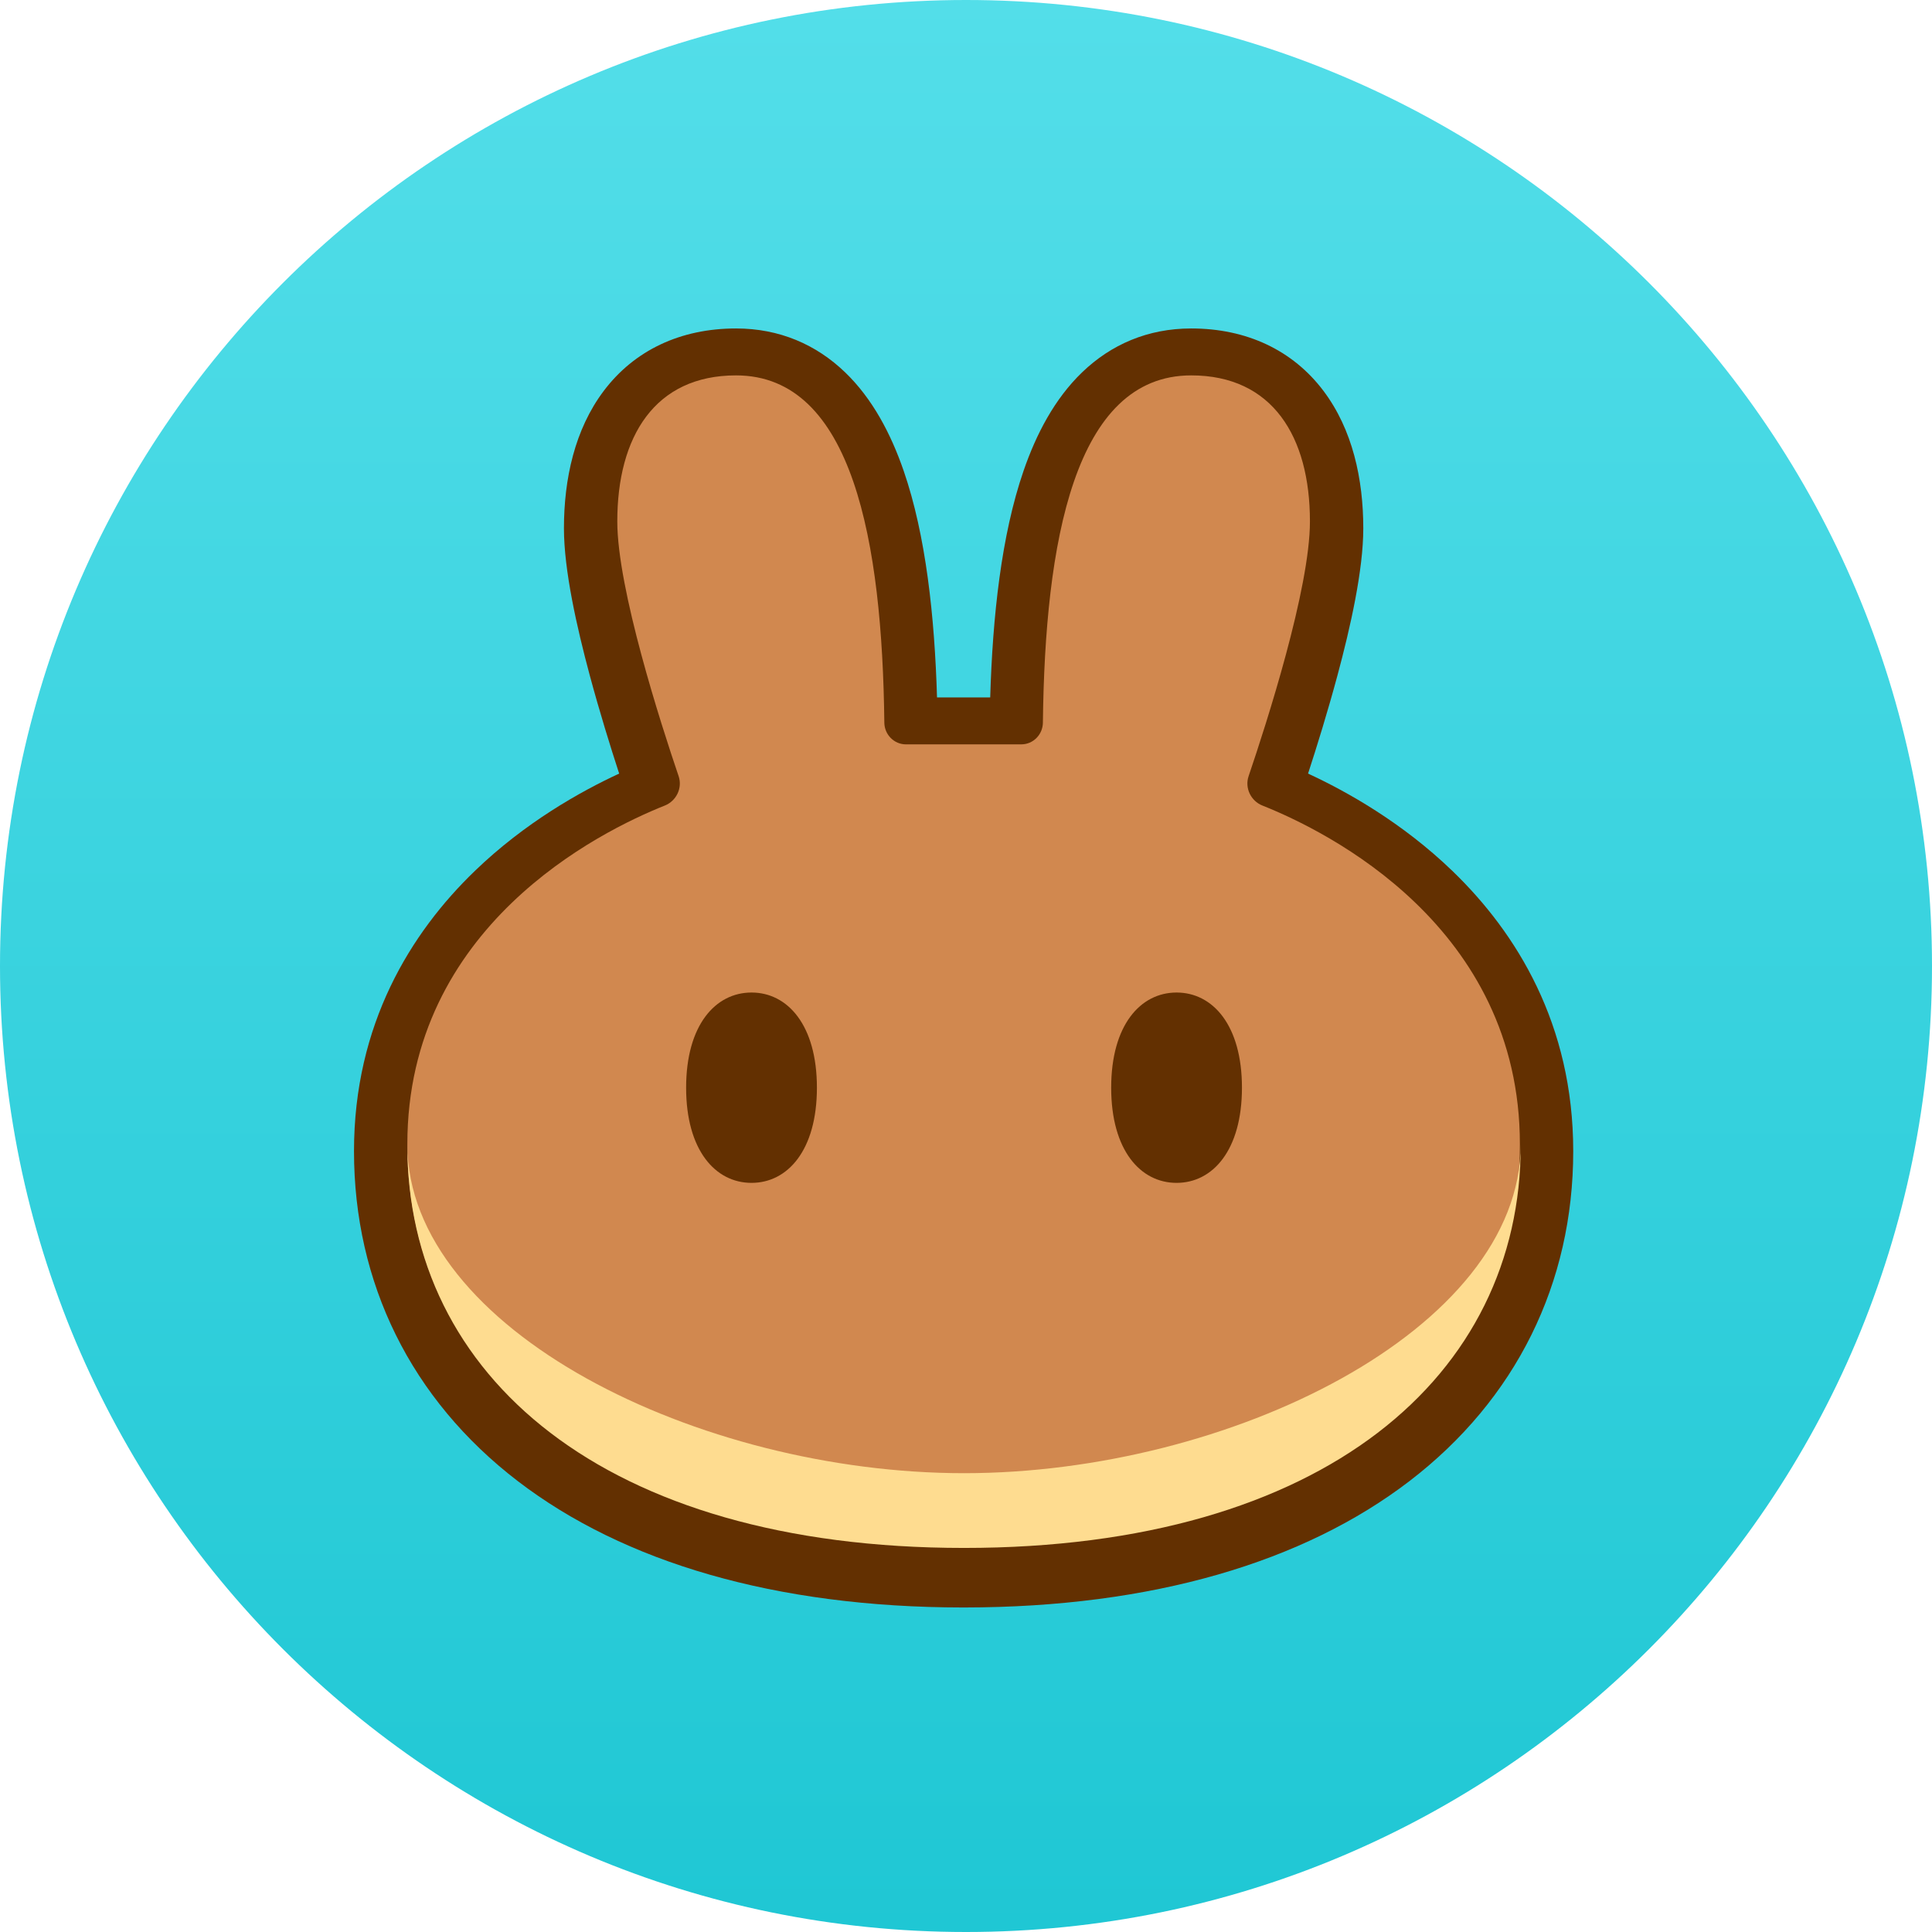
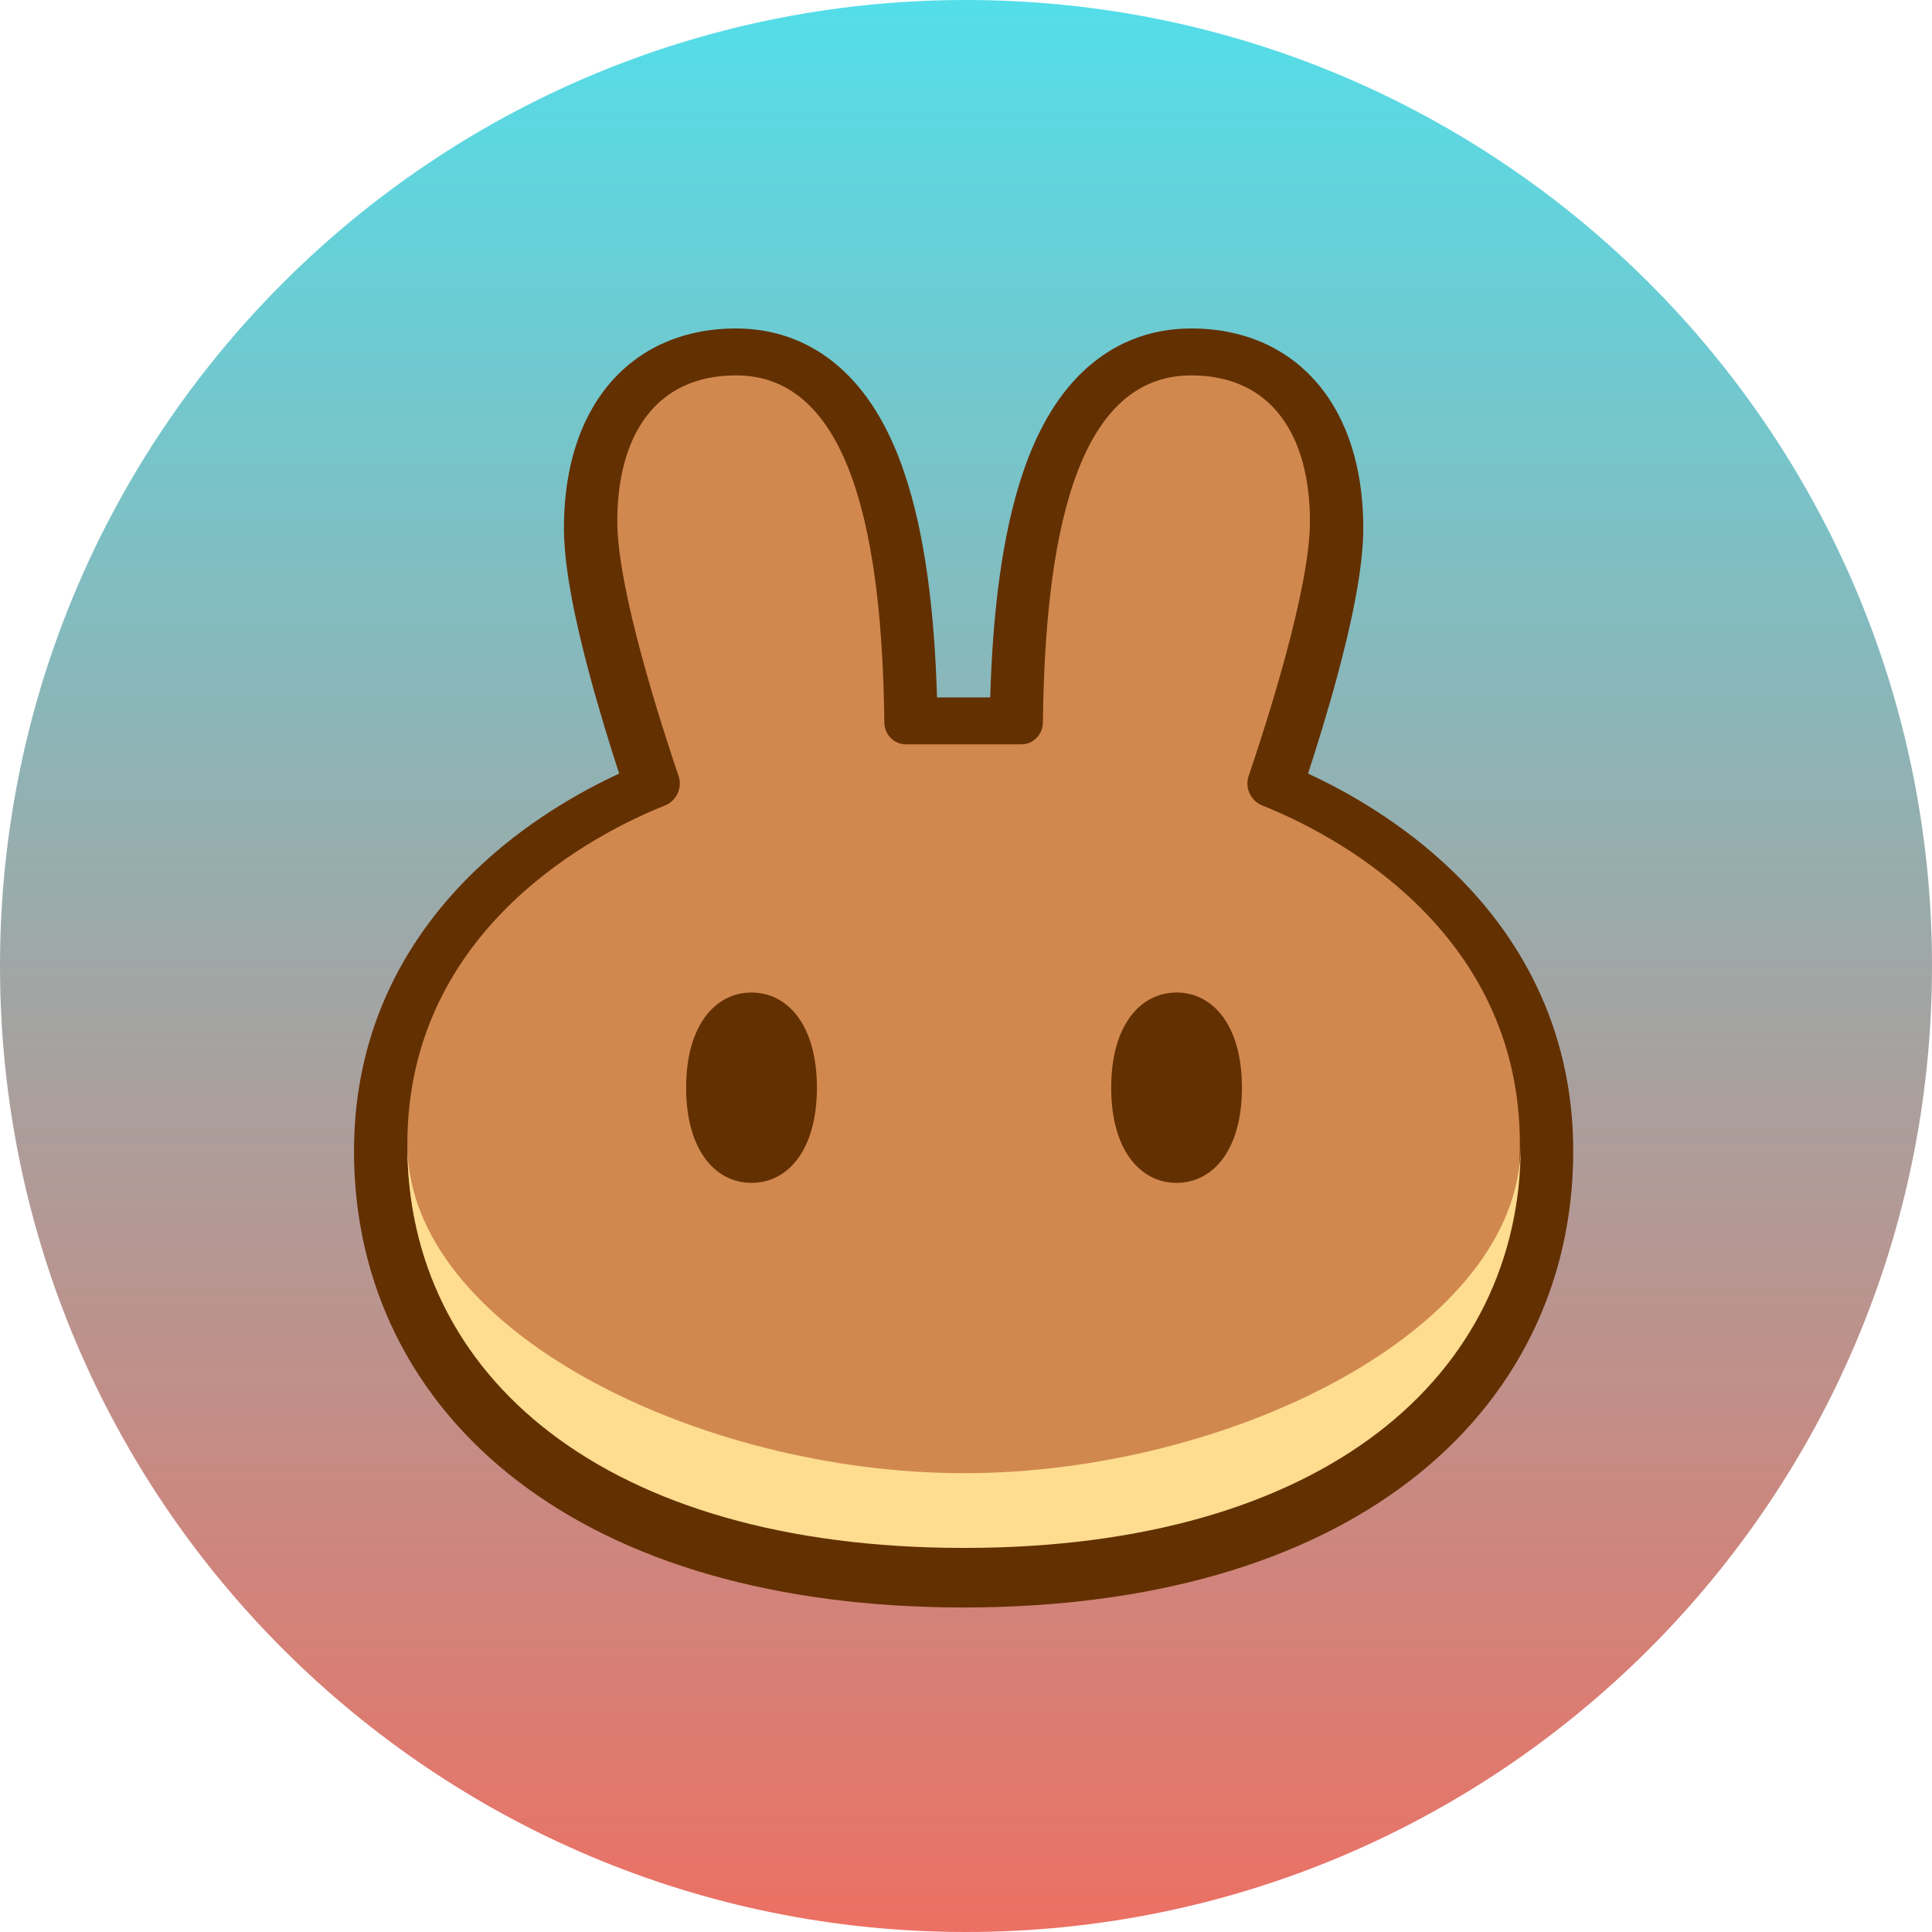
<svg xmlns="http://www.w3.org/2000/svg" width="96" height="96" fill="none" viewBox="0 0 96 96">
  <circle cx="48" cy="48" r="48" fill="url(#cake_logo_gradeint)" />
  <path fill="#633001" fill-rule="evenodd" d="M47.858 79.875C38.516 79.868 30.991 77.626 25.734 73.6C20.413 69.525 17.59 63.743 17.59 57.2C17.59 50.896 20.407 46.35 23.594 43.277C26.091 40.869 28.847 39.327 30.766 38.439C30.332 37.108 29.791 35.364 29.306 33.563C28.658 31.153 28.022 28.326 28.022 26.254C28.022 23.802 28.557 21.339 29.999 19.425C31.522 17.404 33.815 16.321 36.573 16.321C38.729 16.321 40.559 17.12 41.992 18.5C43.362 19.818 44.273 21.57 44.903 23.395C46.009 26.603 46.44 30.633 46.56 34.655H49.203C49.323 30.633 49.754 26.603 50.86 23.395C51.489 21.57 52.401 19.818 53.771 18.5C55.204 17.12 57.034 16.321 59.19 16.321C61.948 16.321 64.241 17.404 65.764 19.425C67.206 21.339 67.741 23.802 67.741 26.254C67.741 28.326 67.105 31.153 66.457 33.563C65.972 35.364 65.431 37.108 64.997 38.439C66.916 39.327 69.672 40.869 72.169 43.277C75.356 46.35 78.173 50.896 78.173 57.2C78.173 63.743 75.35 69.525 70.029 73.6C64.772 77.626 57.247 79.868 47.905 79.875H47.858Z" clip-rule="evenodd" />
  <path fill="#D1884F" d="M36.573 18.653C32.533 18.653 30.673 21.698 30.673 25.909C30.673 29.256 32.834 35.959 33.721 38.569C33.92 39.156 33.606 39.799 33.035 40.027C29.797 41.316 20.241 46.039 20.241 56.855C20.241 68.248 29.952 76.838 47.86 76.852C47.867 76.852 47.874 76.852 47.881 76.852C47.889 76.852 47.896 76.852 47.903 76.852C65.811 76.838 75.522 68.248 75.522 56.855C75.522 46.039 65.966 41.316 62.728 40.027C62.156 39.799 61.843 39.156 62.042 38.569C62.929 35.959 65.09 29.256 65.09 25.909C65.09 21.698 63.23 18.653 59.19 18.653C53.374 18.653 51.924 26.975 51.821 35.907C51.814 36.503 51.337 36.987 50.746 36.987H45.016C44.426 36.987 43.949 36.503 43.942 35.907C43.839 26.975 42.389 18.653 36.573 18.653Z" />
  <path fill="#FEDC90" d="M47.903 73.202C34.745 73.202 20.264 66.087 20.241 56.876C20.241 56.891 20.241 56.905 20.241 56.919C20.241 68.322 29.968 76.916 47.903 76.916C65.838 76.916 75.564 68.322 75.564 56.919C75.564 56.905 75.564 56.891 75.564 56.876C75.542 66.087 61.061 73.202 47.903 73.202Z" />
  <path fill="#633001" d="M40.592 54.047C40.592 57.157 39.137 58.776 37.343 58.776C35.548 58.776 34.093 57.157 34.093 54.047C34.093 50.938 35.548 49.318 37.343 49.318C39.137 49.318 40.592 50.938 40.592 54.047Z" />
  <path fill="#633001" d="M61.712 54.047C61.712 57.157 60.258 58.776 58.463 58.776C56.668 58.776 55.214 57.157 55.214 54.047C55.214 50.938 56.668 49.318 58.463 49.318C60.258 49.318 61.712 50.938 61.712 54.047Z" />
  <defs>
    <linearGradient id="cake_logo_gradeint" x1="48" x2="48" y1="0" y2="96" gradientUnits="userSpaceOnUse">
      <stop stop-color="#53DEE9" />
-       <stop offset="1" stop-color="#1FC7D4" />
+       <stop offset="1" stop-color="#EC7063" />
    </linearGradient>
  </defs>
</svg>
